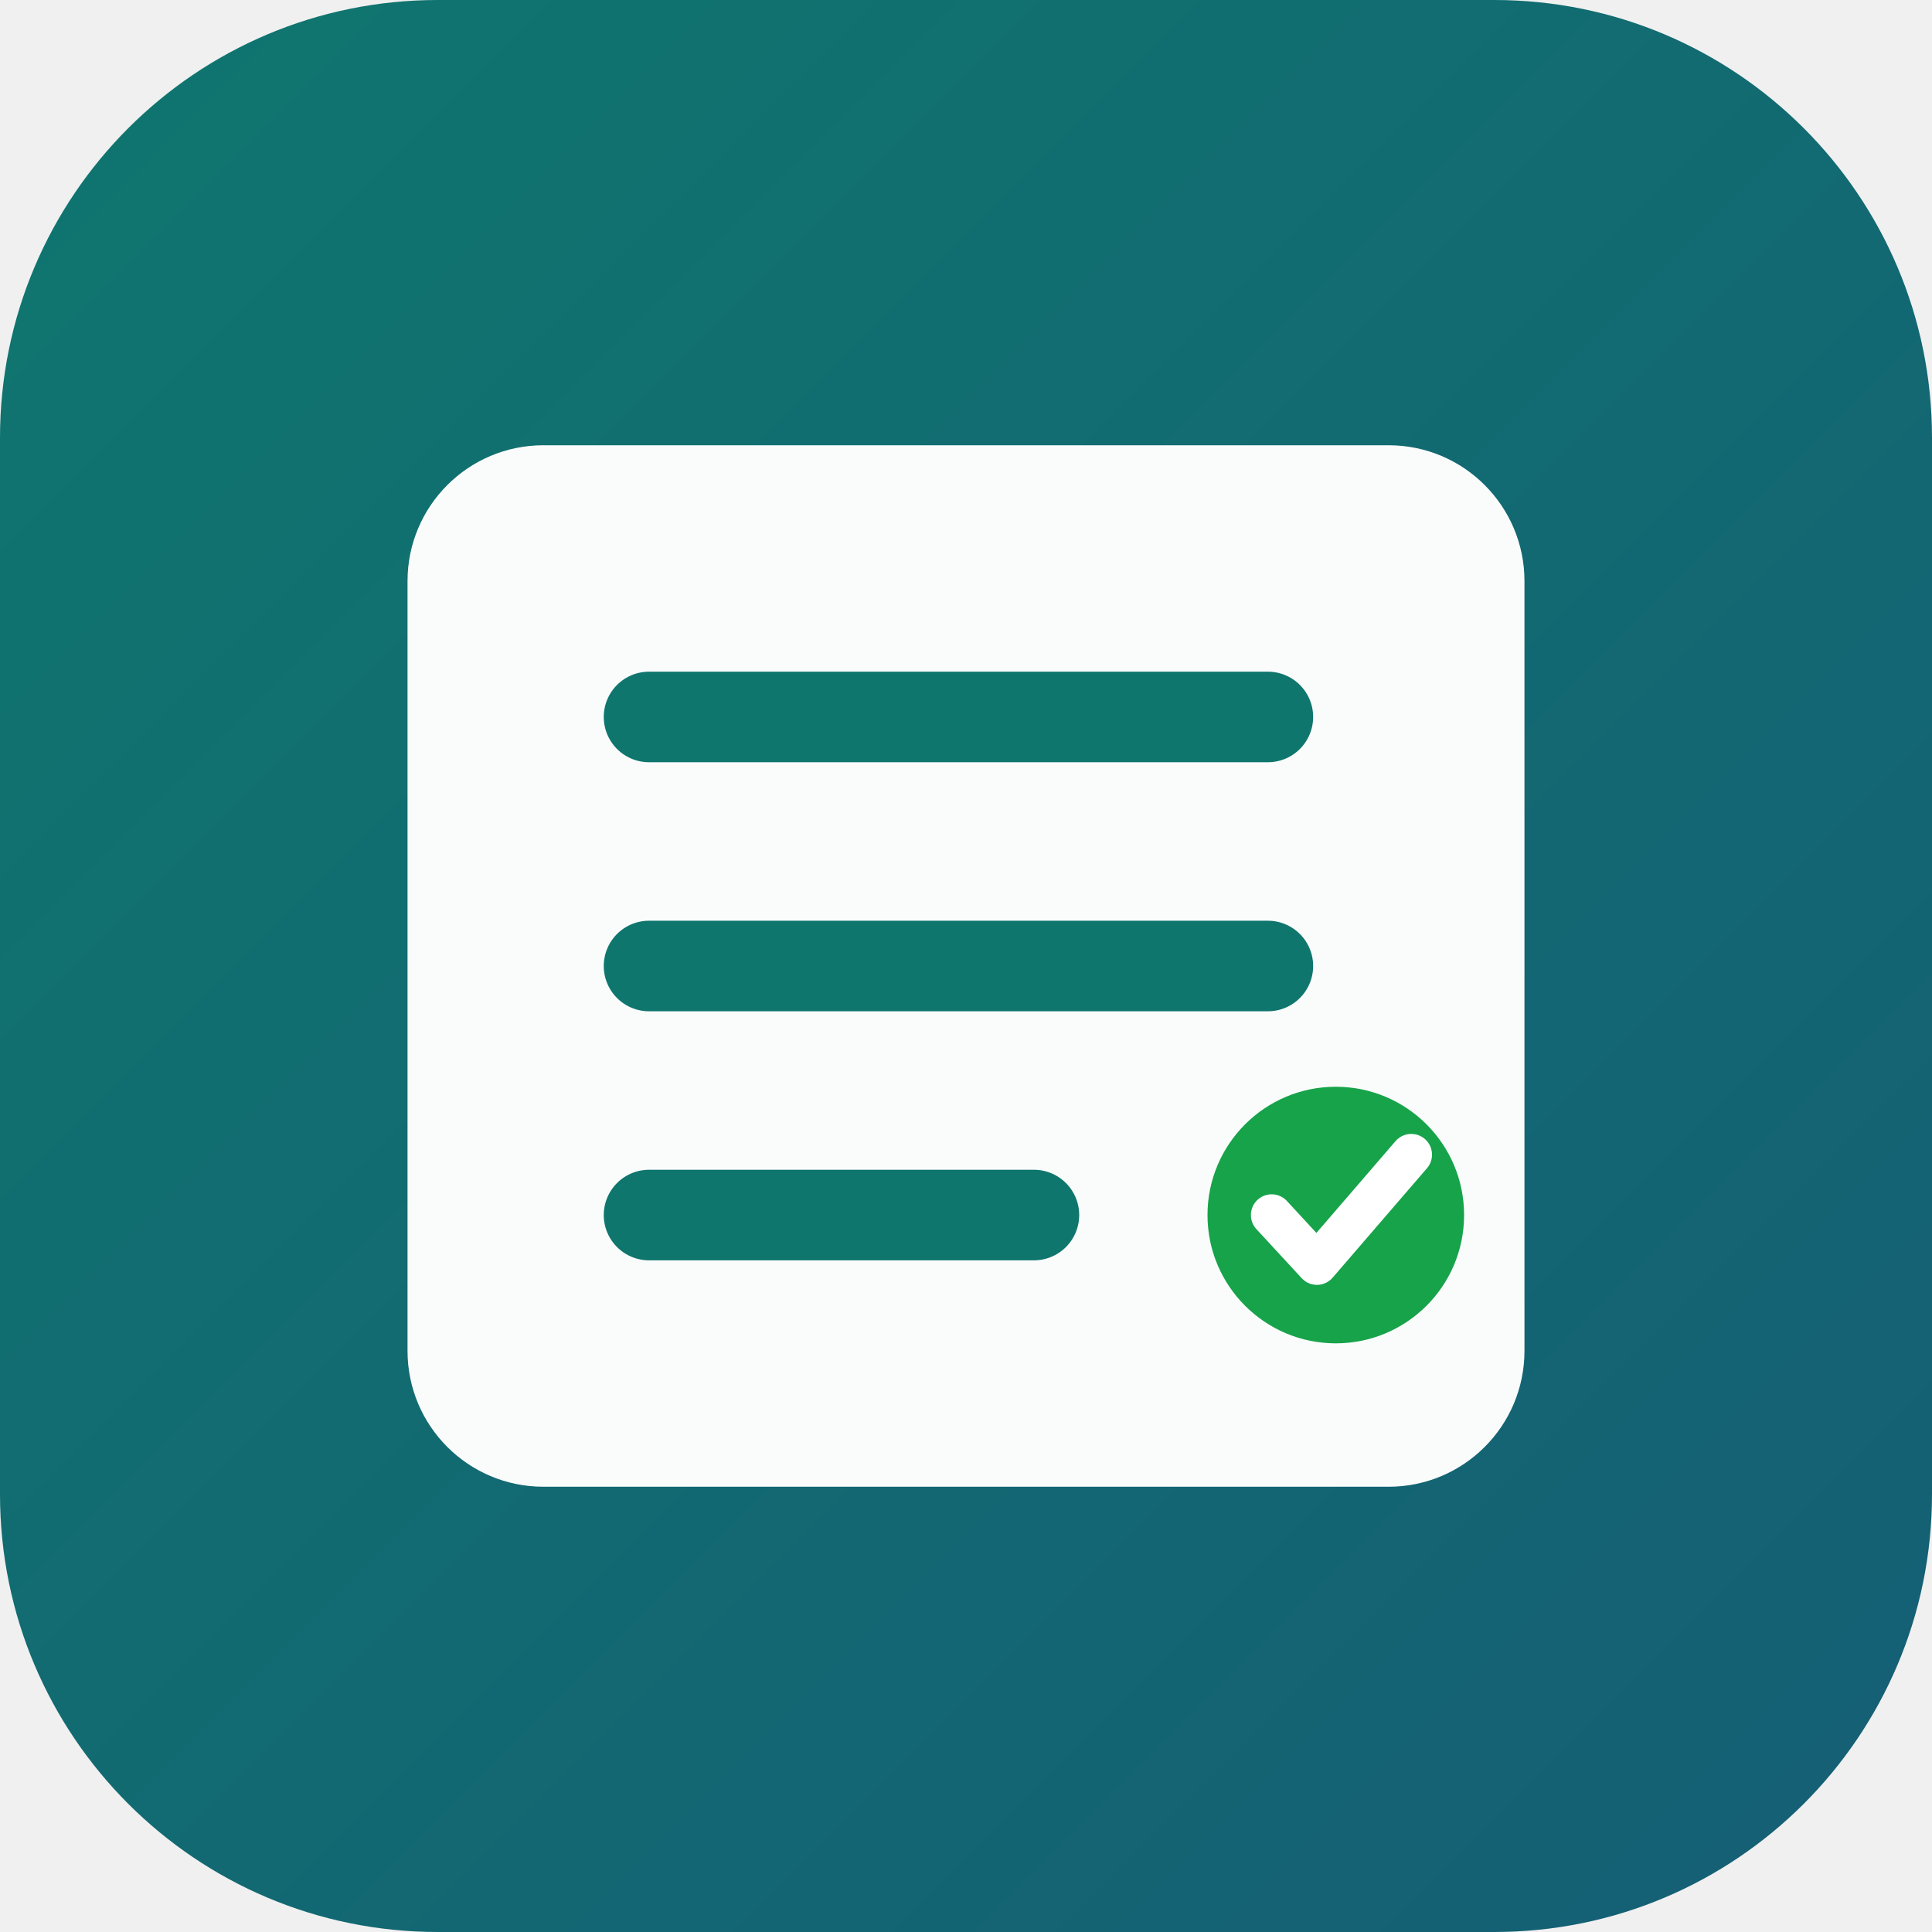
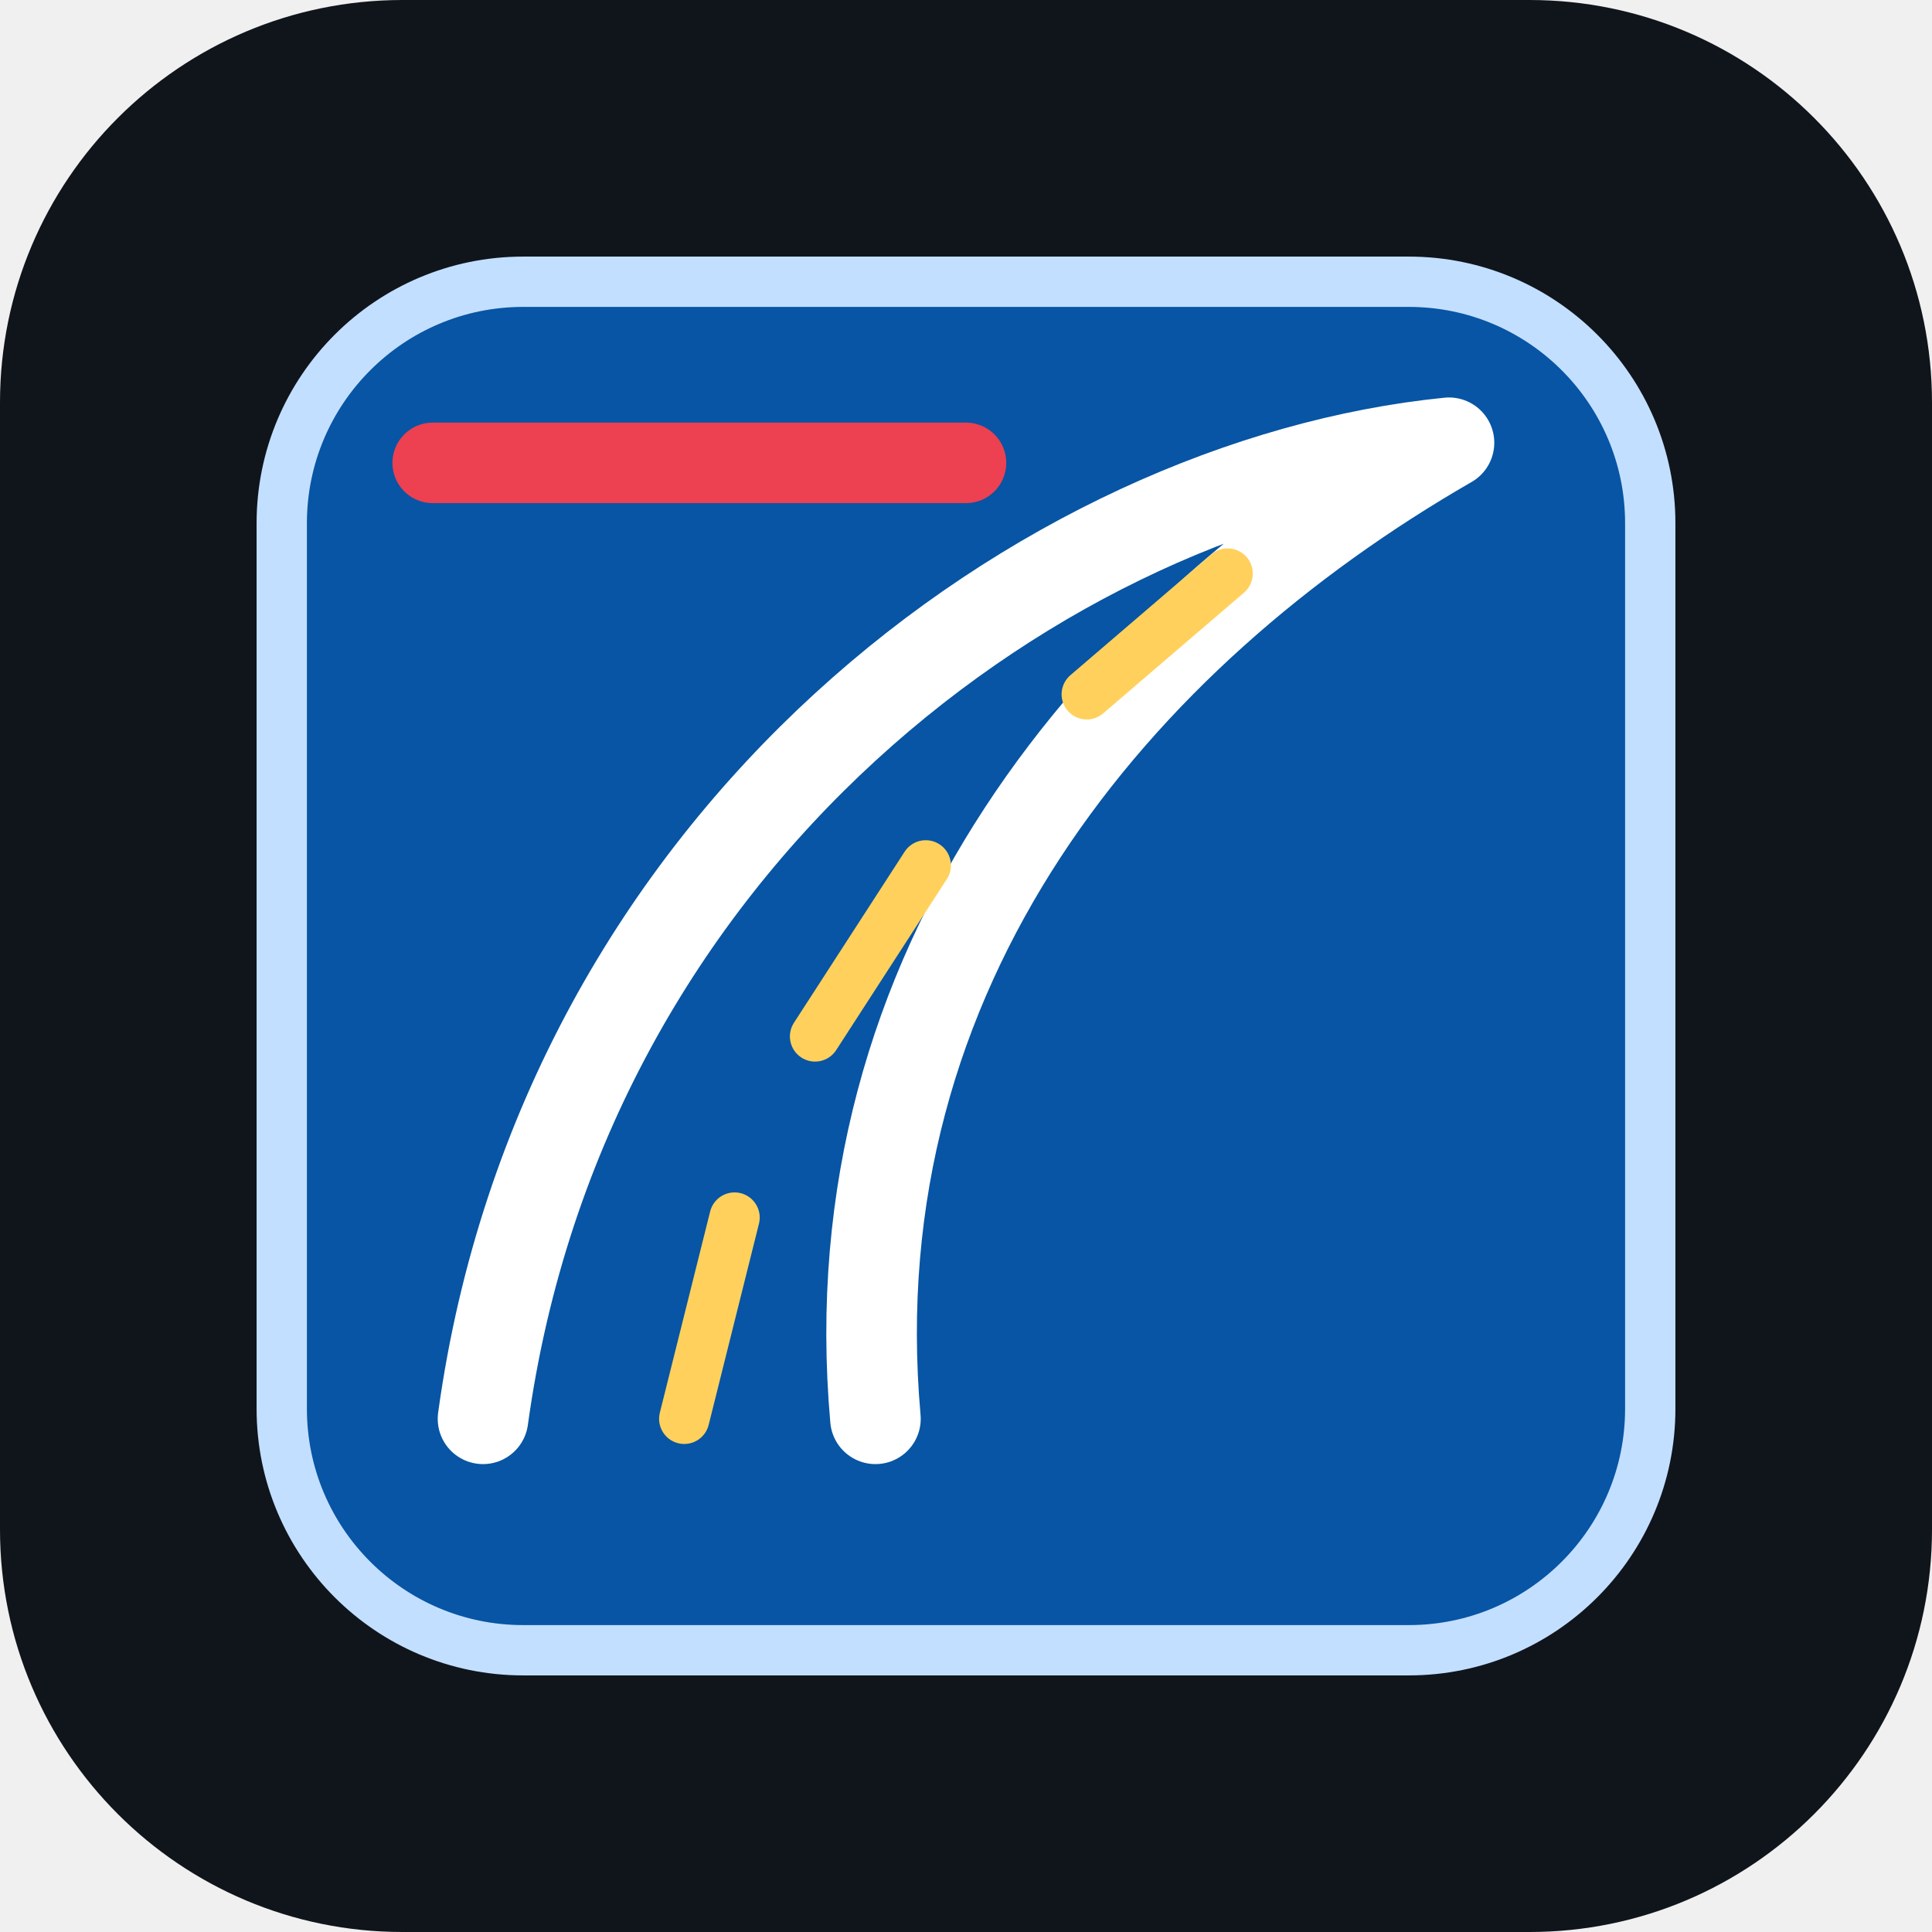
- <svg xmlns="http://www.w3.org/2000/svg" viewBox="0 0 512 512">
-   <defs>
-     <linearGradient id="g" x1="0" x2="1" y1="0" y2="1">
-       <stop stop-color="#0f766e" />
-       <stop offset="1" stop-color="#155e75" />
-     </linearGradient>
-   </defs>
-   <rect width="512" height="512" rx="116" fill="url(#g)" />
-   <path d="M144 118h224a36 36 0 0 1 36 36v204a36 36 0 0 1-36 36H144a36 36 0 0 1-36-36V154a36 36 0 0 1 36-36Z" fill="white" opacity=".98" />
-   <path d="M172 190h164M172 256h164M172 322h102" stroke="#0f766e" stroke-width="24" stroke-linecap="round" />
-   <circle cx="354" cy="322" r="34" fill="#16a34a" />
-   <path d="m337 322 12 13 25-29" fill="none" stroke="white" stroke-width="11" stroke-linecap="round" stroke-linejoin="round" />
+ <svg xmlns="http://www.w3.org/2000/svg" viewBox="0 0 192 192">
+   <rect width="192" height="192" rx="40" fill="#10151c" />
+   <rect x="28" y="28" width="136" height="136" rx="24" fill="#0755a4" stroke="#c3dfff" stroke-width="5" />
+   <path d="M48 141C56 83 104 48 144 44M87 141C83 96 111 63 144 44" stroke="white" stroke-width="9" fill="none" stroke-linecap="round" />
+   <path d="M68 141l5-20m8-18 11-17m16-17 14-12" stroke="#ffd15c" stroke-width="5" stroke-linecap="round" />
+   <path d="M43 46h53" stroke="#ed4050" stroke-width="8" stroke-linecap="round" />
</svg>
